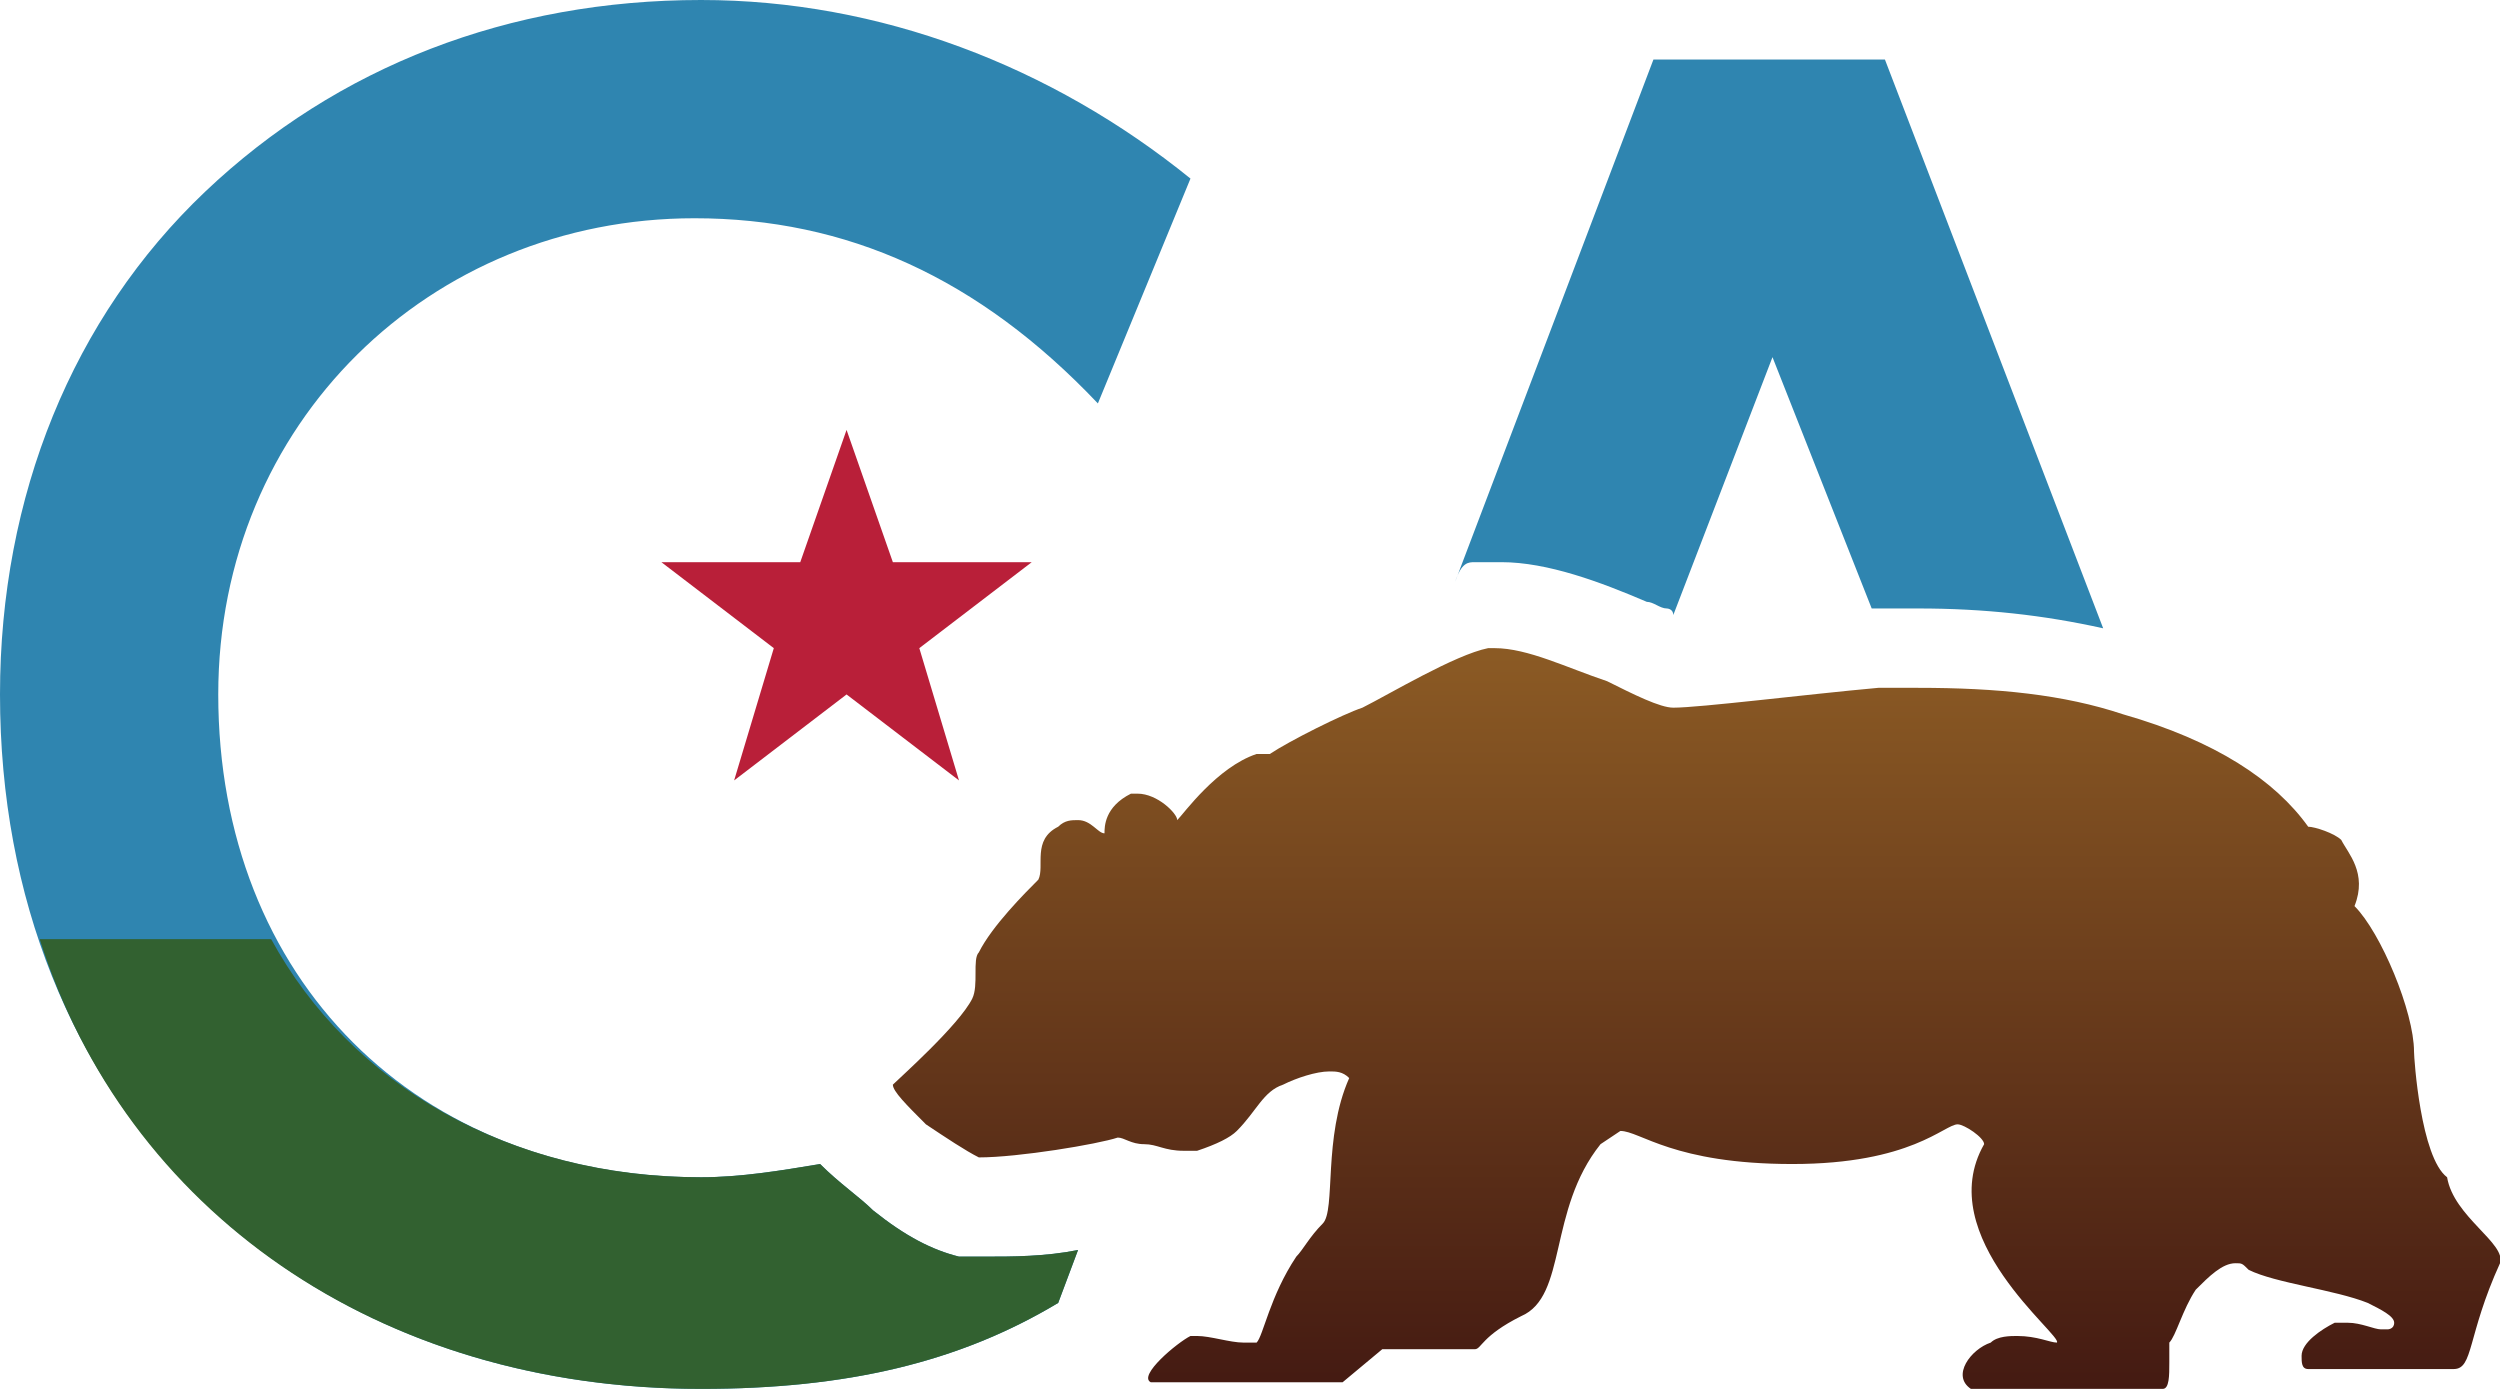
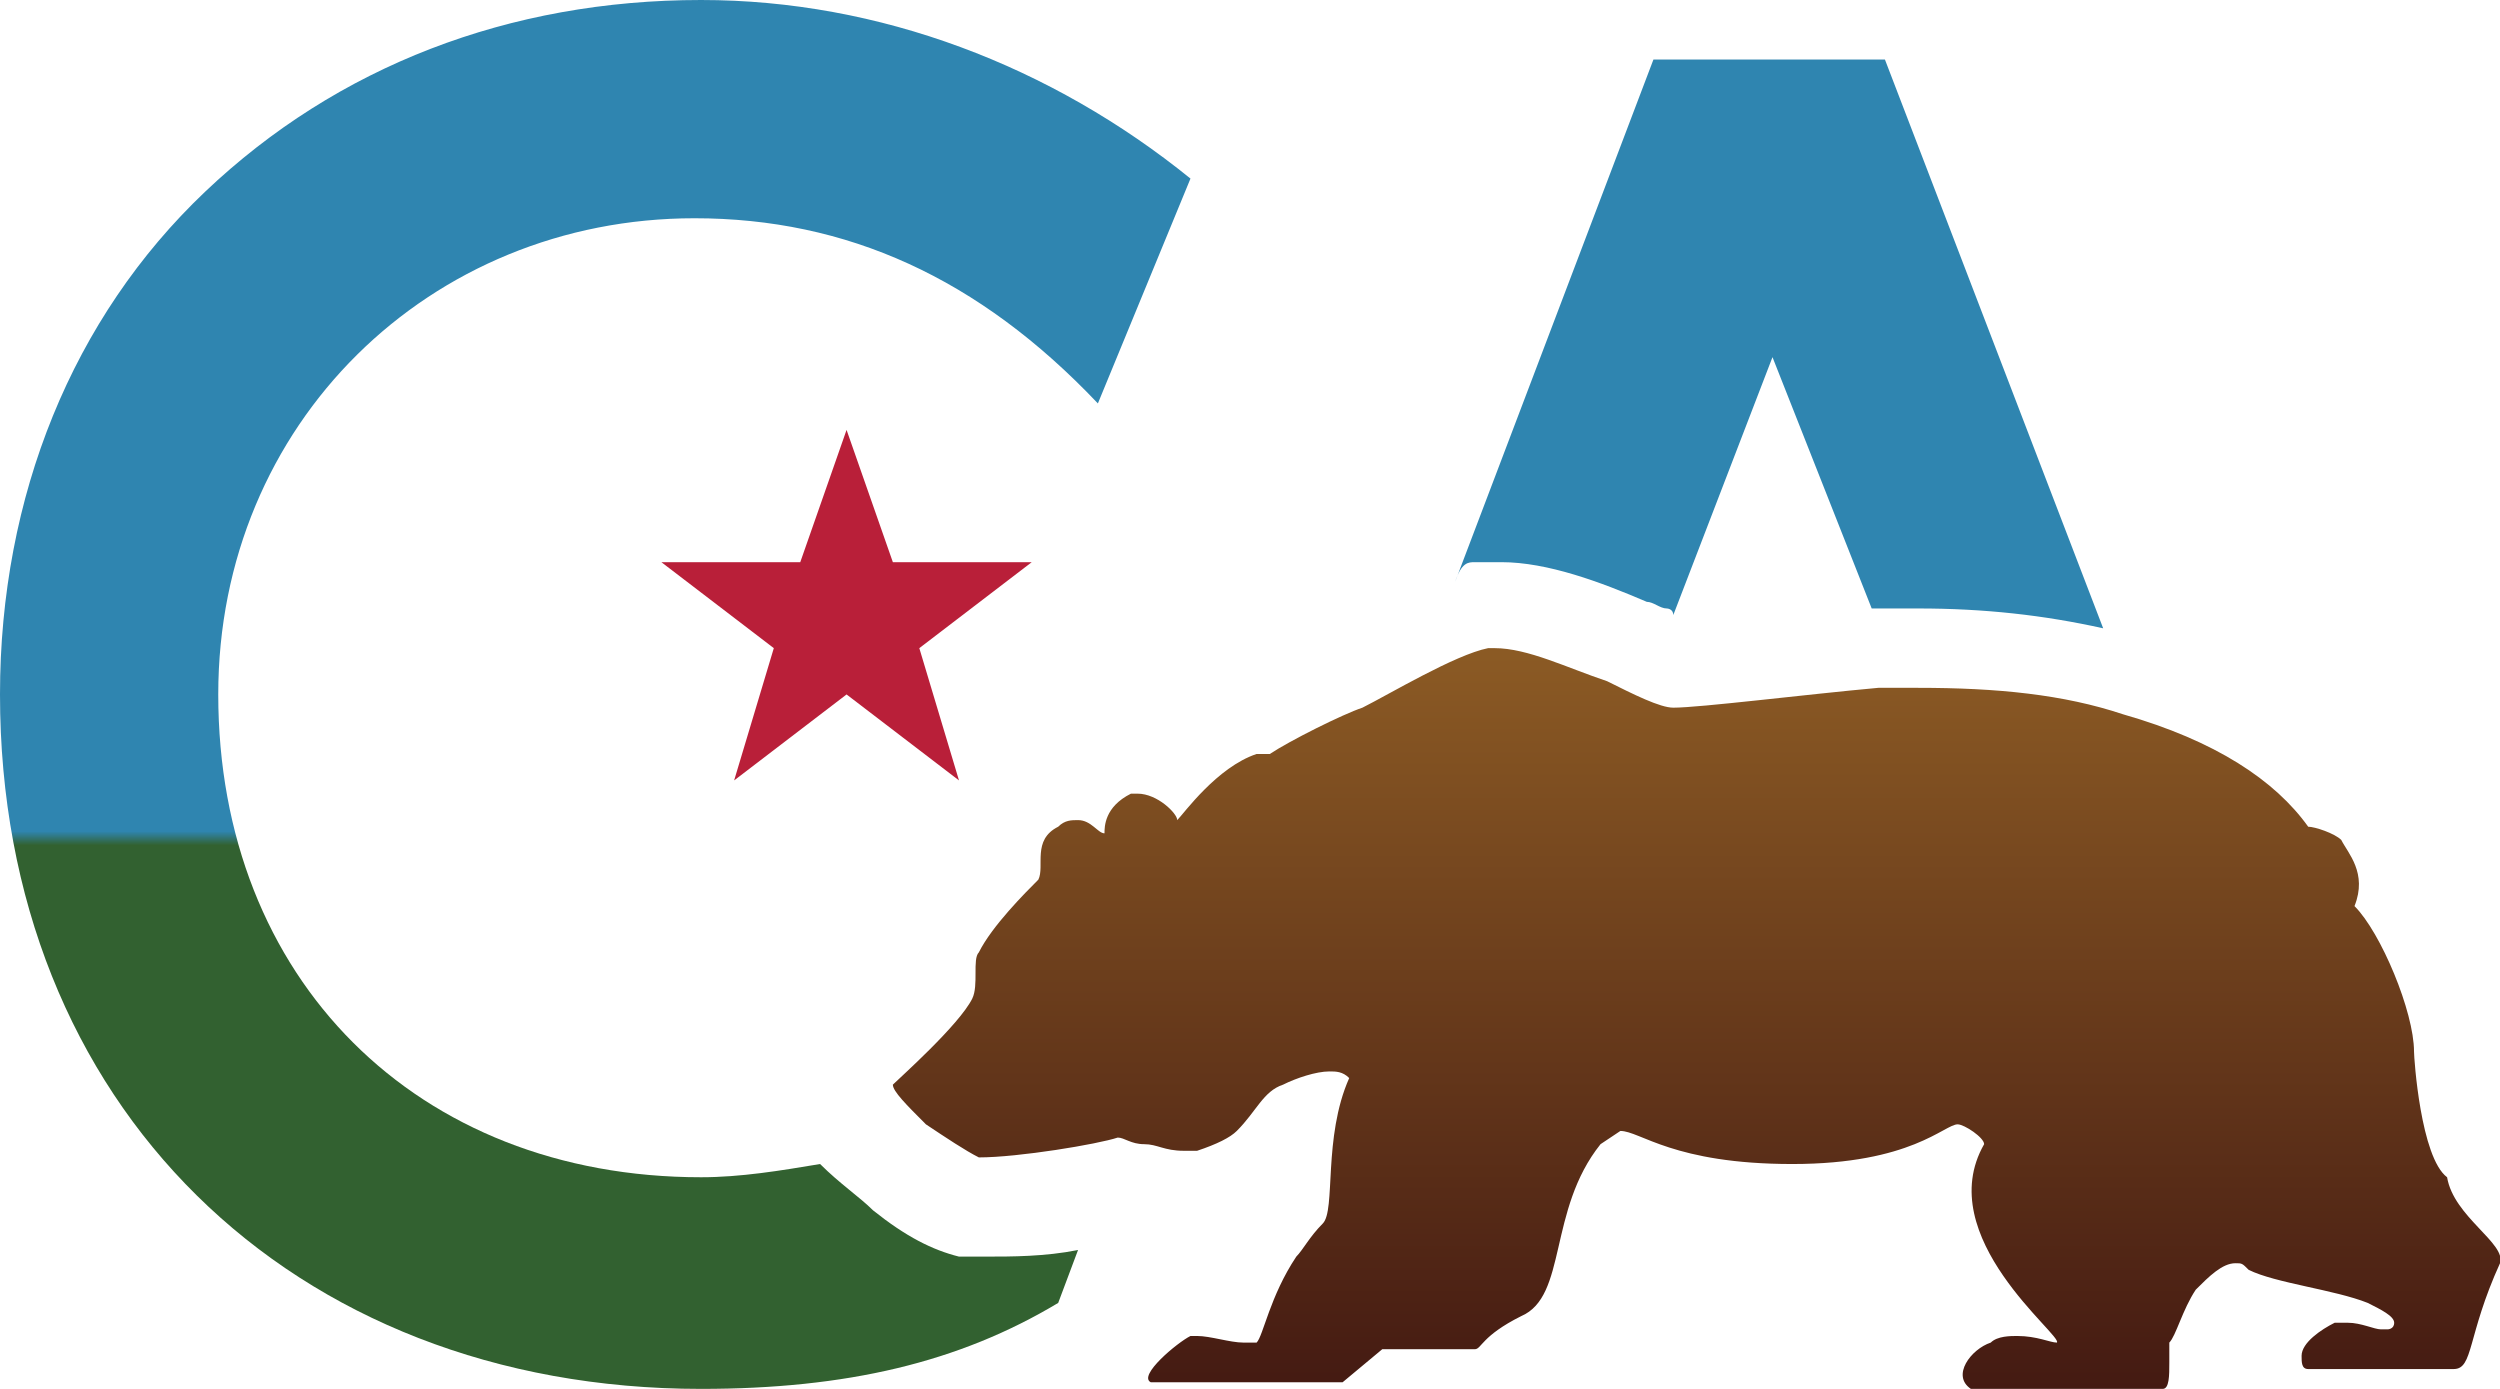
<svg xmlns="http://www.w3.org/2000/svg" viewBox="0 15 378 210">
+   <defs>
+     <linearGradient id="grad0" gradientUnits="userSpaceOnUse" x1="0" y1="0" x2="0" y2="210">
+       <stop offset="0%" stop-color="#2f85b0" />
+       <stop offset="67%" stop-color="#2f85b0" />
+       <stop offset="68%" stop-color="#326130" />
+       <stop offset="100%" stop-color="#326130" />
+     </linearGradient>
+     <linearGradient id="grad1" gradientUnits="userSpaceOnUse" x1="0" y1="149" x2="0" y2="38" gradientTransform="matrix(1 0 0 -1 0 263)">
+       <stop offset="0" stop-color="#8B5A24" />
+       <stop offset="1" stop-color="#441A12" />
+     </linearGradient>
+   </defs>
  <path fill="#B91F39" d="M135 100l-7 -20l-7 20h-21l17 13l-6 20l17 -13l17 13l-6 -20l17 -13h-21Z" />
-   <path fill="#2F85B0" d="M223 100c2 0 3 0 4 0c7 0 15 3 22 6c1 0 2 1 3 1c0 0 1 0 1 1l15-39l15 38c1 0 1 0 2 0c1 0 3 0 4 0c0 0 1 0 1 0c10 0 19 1 28 3l-33-86H250l-30 79C221 100 222 100 223 100z" />
-   <path fill="#2F85B0" d="M106 225c22 0 39-4 54-13l3-8c-5 1-10 1-14 1h-2l-2 0c-4-1-8-3-13-7c-2-2-5-4-8-7c-6 1-12 2-18 2c-43 0-73-30-73-73c0-41 32-72 72-72c23 0 43 9 61 28L180 42c-21-17-47-27-74-27c-29 0-55 10-75 29C11 63 0 90 0 120C0 182 44 225 106 225z" />
-   <path fill="#326130" d="M106 225c22 0 39-4 54-13l3-8c-5 1-10 1-14 1h-2l-2 0c-4-1-8-3-13-7c-2-2-5-4-8-7c-6 1-12 2-18 2c-29 0-53-14-65-36H6C19 198 57 225 106 225z" />
-   <linearGradient id="grad1" gradientUnits="userSpaceOnUse" x1="256" y1="149" x2="256" y2="38" gradientTransform="matrix(1 0 0 -1 0 263)">
-     <stop offset="0" stop-color="#8B5A24" />
-     <stop offset="1" stop-color="#441A12" />
-   </linearGradient>
+   <g fill="url(#grad0)">
+     <path d="M223 100c2 0 3 0 4 0c7 0 15 3 22 6c1 0 2 1 3 1c0 0 1 0 1 1l15-39l15 38c1 0 1 0 2 0c1 0 3 0 4 0c0 0 1 0 1 0c10 0 19 1 28 3l-33-86H250l-30 79C221 100 222 100 223 100z" />
+     <path d="M106 225c22 0 39-4 54-13l3-8c-5 1-10 1-14 1h-2l-2 0c-4-1-8-3-13-7c-2-2-5-4-8-7c-6 1-12 2-18 2c-43 0-73-30-73-73c0-41 32-72 72-72c23 0 43 9 61 28L180 42c-21-17-47-27-74-27c-29 0-55 10-75 29C11 63 0 90 0 120C0 182 44 225 106 225z" />
+   </g>
  <path fill="url(#grad1)" d="M365 174c0-6-5-18-9-22c2-5-1-8-2-10c-1-1-4-2-5-2c-5-7-14-13-28-17c-9-3-19-4-31-4c-1 0-1 0-2 0c-1 0-2 0-4 0c-11 1-27 3-31 3c-2 0-6-2-10-4c-6-2-12-5-17-5c-1 0-1 0-1 0c-5 1-15 7-19 9c-3 1-11 5-14 7c-1 0-2 0-2 0c-6 2-11 9-12 10c0-1-3-4-6-4c0 0-1 0-1 0c-4 2-4 5-4 6c-1 0-2-2-4-2c-1 0-2 0-3 1c-4 2-2 6-3 8c-2 2-7 7-9 11c-1 1 0 5-1 7c-2 4-11 12-12 13c0 1 2 3 5 6c3 2 6 4 8 5c6 0 18-2 21-3c1 0 2 1 4 1c2 0 3 1 6 1c1 0 1 0 2 0c3-1 5-2 6-3c3-3 4-6 7-7c2-1 5-2 7-2c1 0 2 0 3 1C200 187 202 198 200 200c-2 2-3 4-4 5c-4 6-5 12-6 13c-1 0-1 0-2 0c-2 0-5-1-7-1c-1 0-1 0-1 0c-2 1-8 6-6 7c1 0 10 0 20 0h9c0 0 6-5 6-5h14c1 0 1-2 7-5c7-3 4-16 12-26c0 0 3-2 3-2c3 0 8 5 26 5c18 0 23-6 25-6c1 0 4 2 4 3c-8 14 12 29 11 30c-1 0-3-1-6-1c-1 0-3 0-4 1c-3 1-6 5-3 7c1 0 9 0 17 0c5 0 9 0 12 0c1 0 1-2 1-4c0-1 0-2 0-3c1-1 2-5 4-8c2-2 4-4 6-4c1 0 1 0 2 1c4 2 13 3 18 5c2 1 4 2 4 3c0 1-1 1-1 1c0 0-1 0-1 0c-1 0-3-1-5-1c-1 0-2 0-2 0c-2 1-5 3-5 5c0 1 0 2 1 2h22c3 0 2-5 7-16c1-3-7-7-8-13C366 190 365 175 365 174z" />
</svg>
